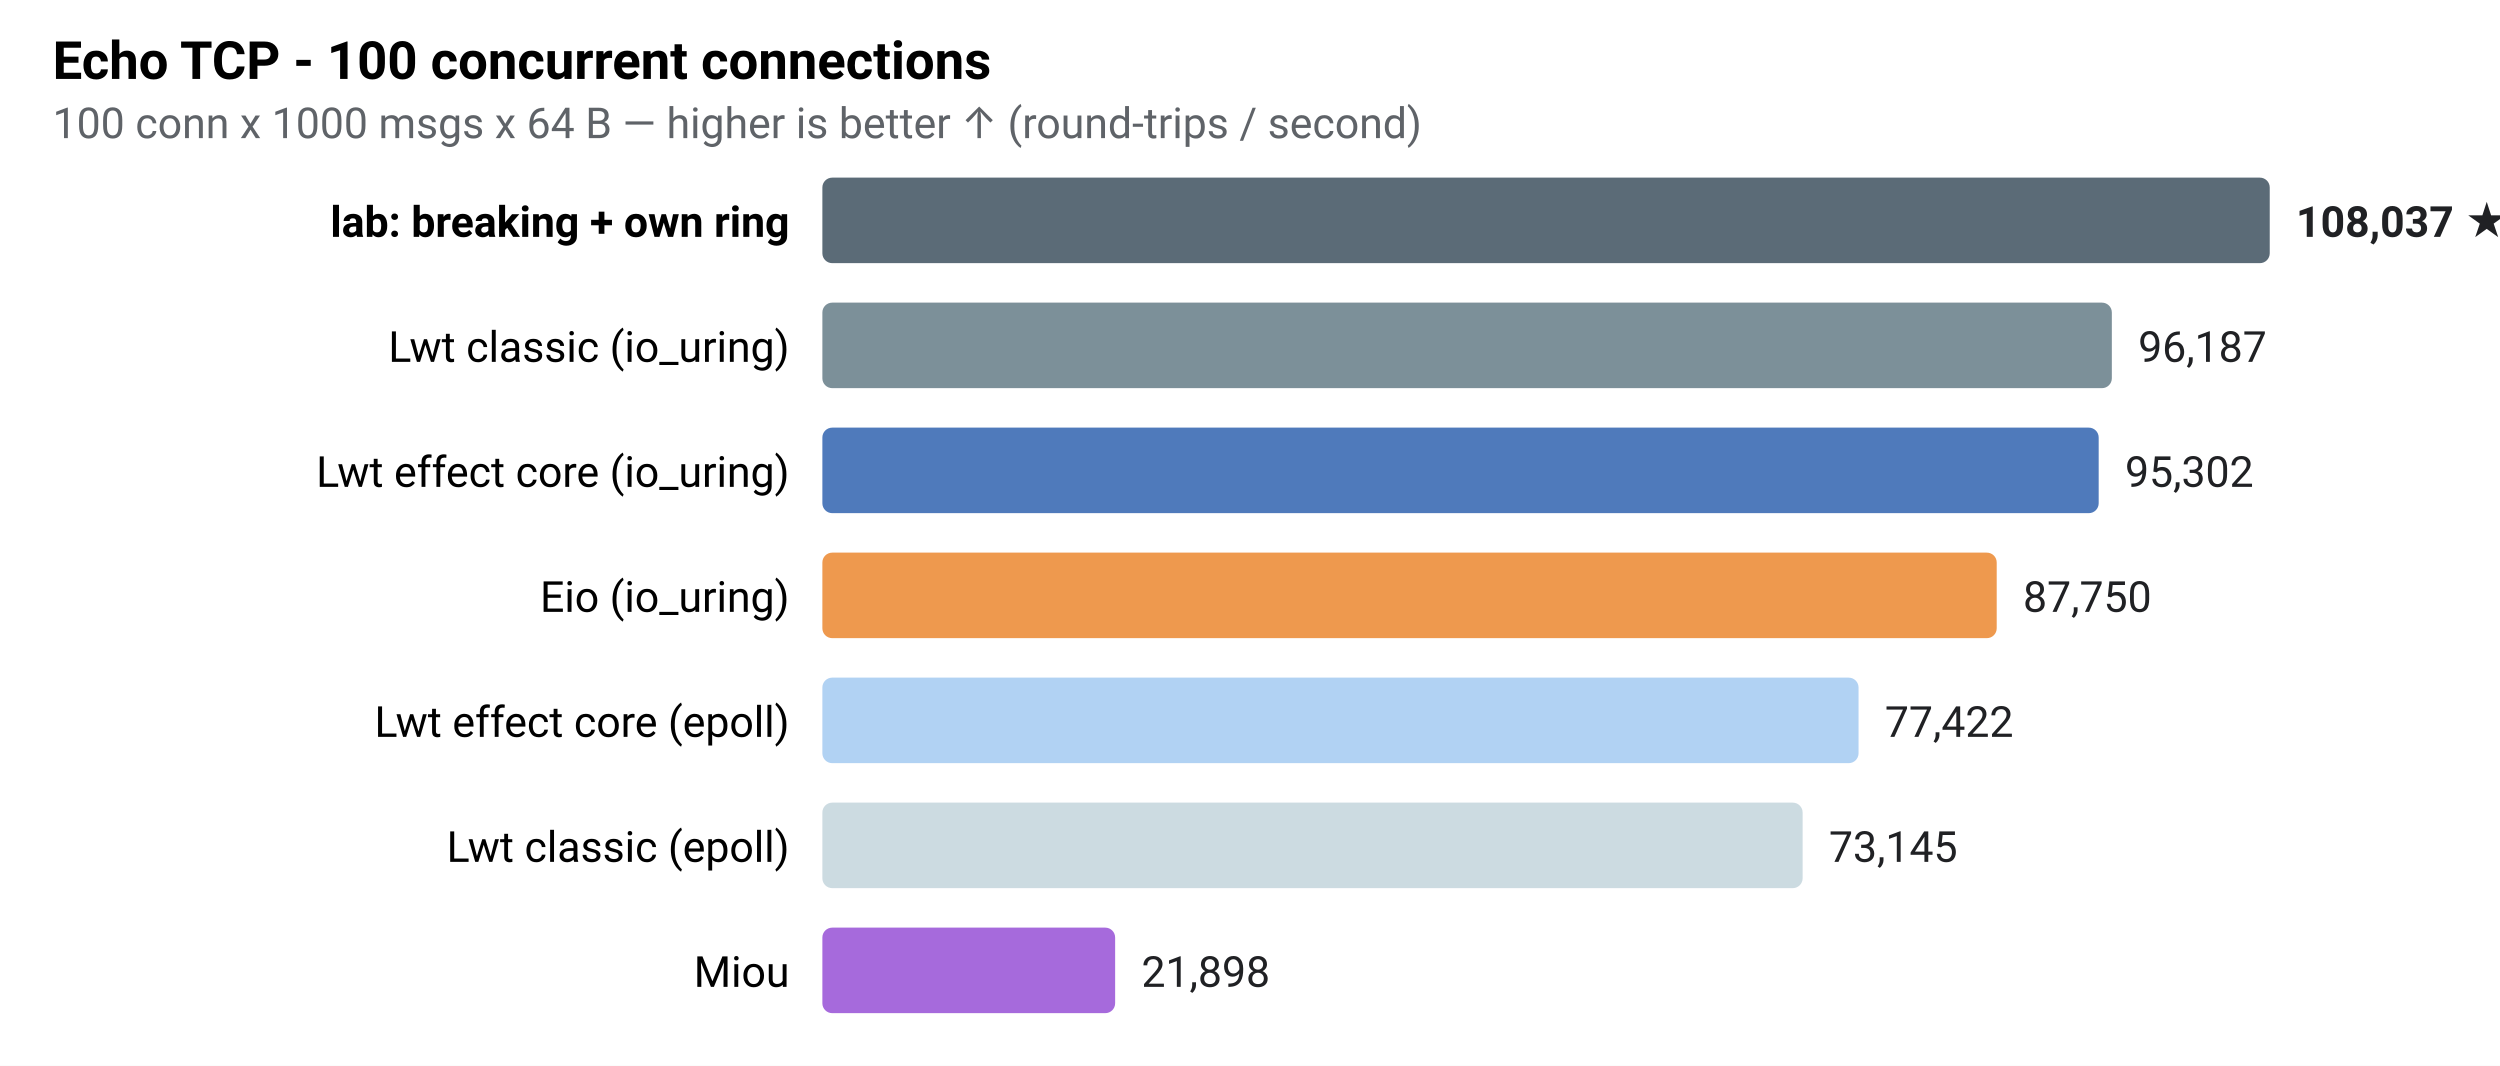
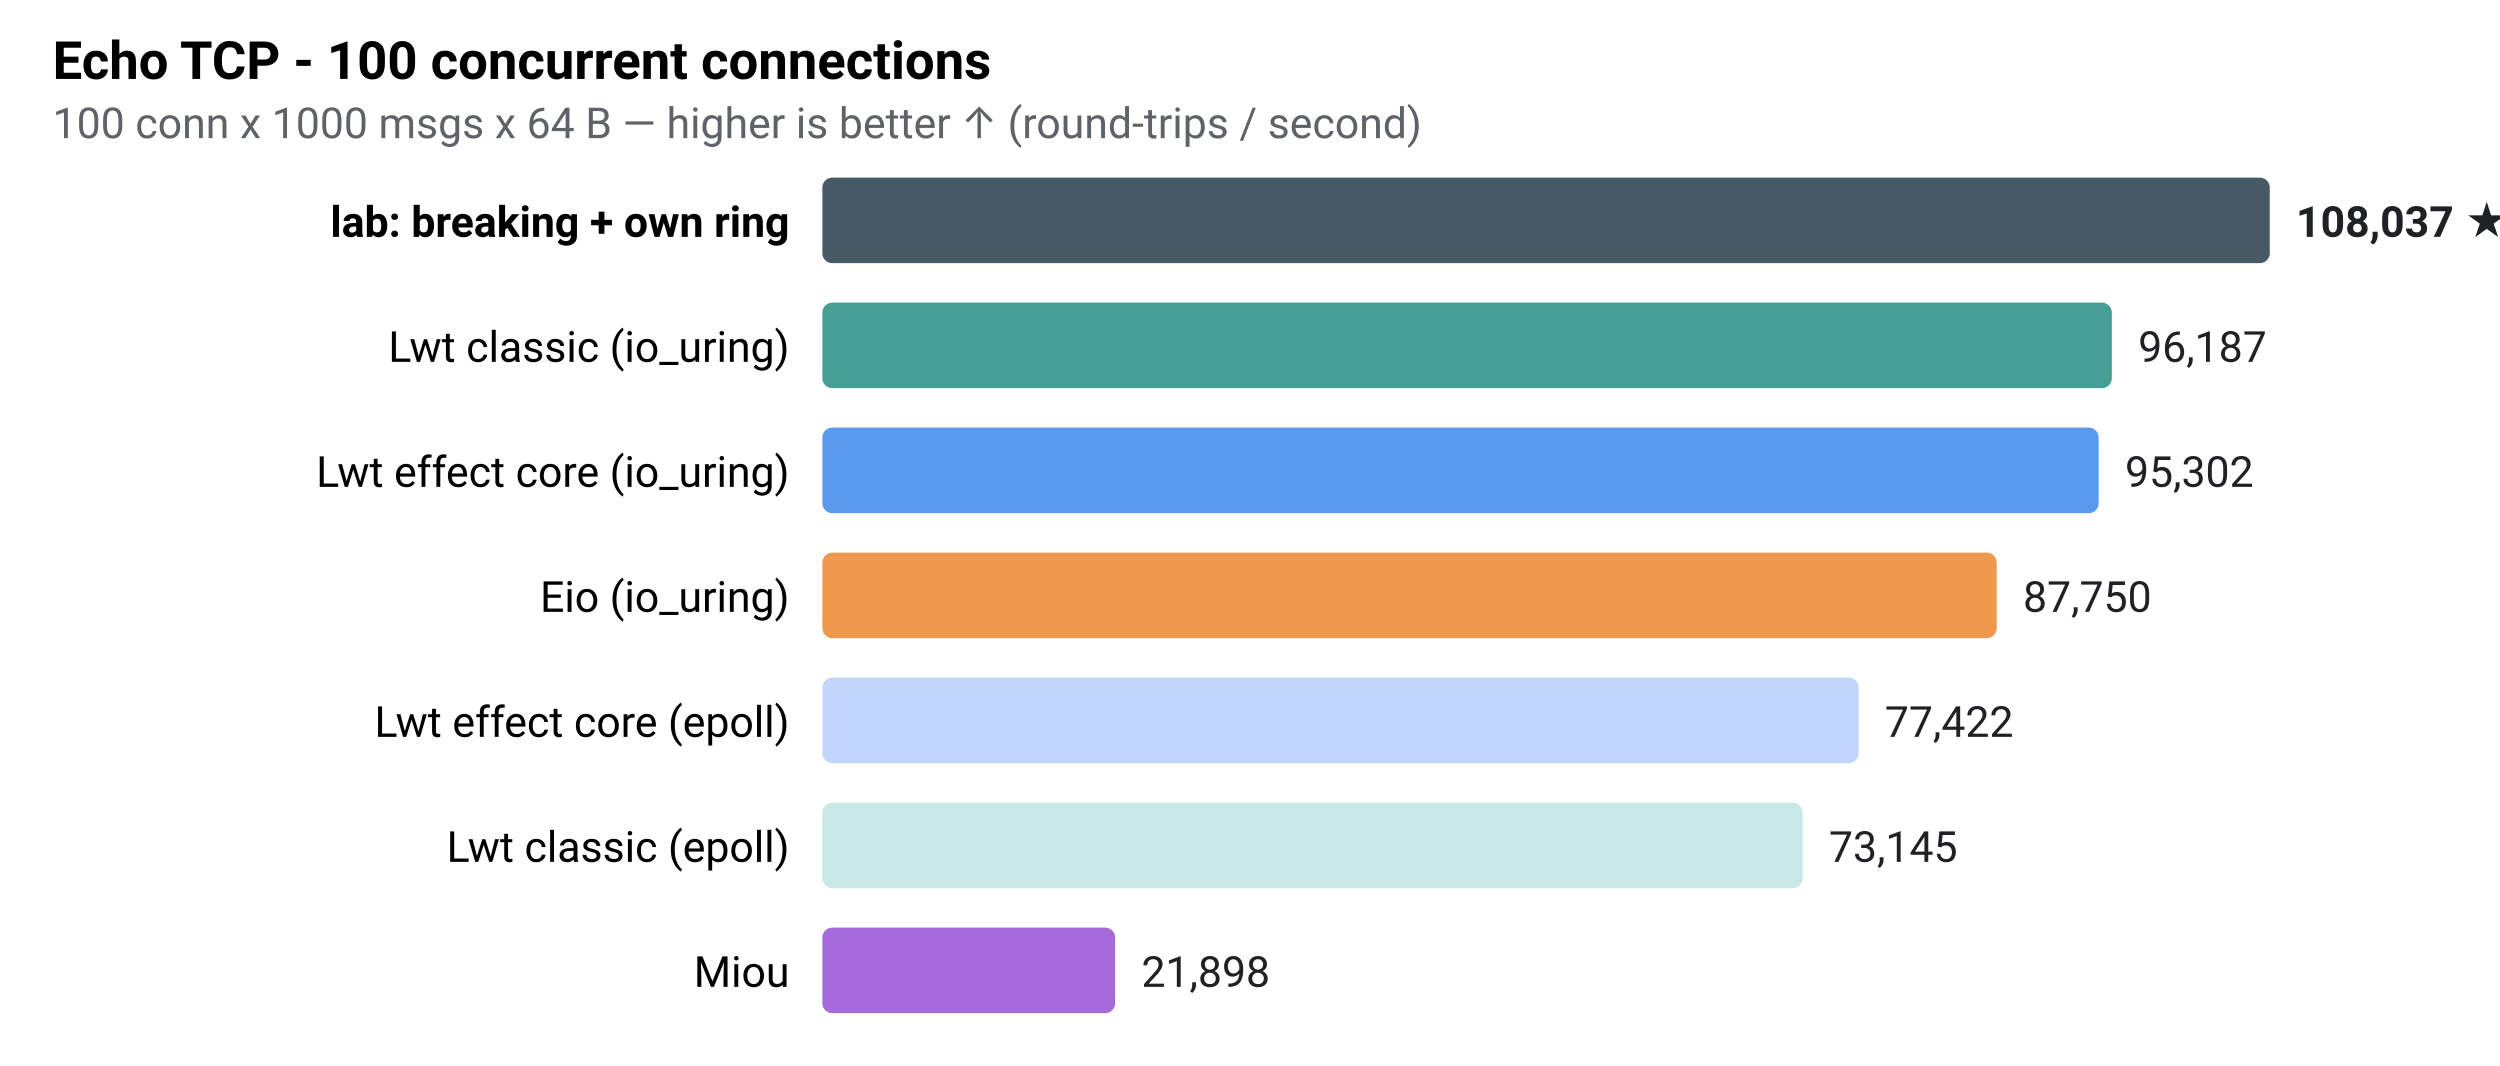
<svg xmlns="http://www.w3.org/2000/svg" width="760" height="324" font-family="-apple-system,Segoe UI,Roboto,sans-serif" font-size="13">
  <rect width="760" height="324" fill="white" />
  <text x="16" y="24" font-size="16" font-weight="700">Echo TCP - 100 concurrent connections</text>
  <text x="16" y="42" fill="#5f6368">100 conn x 1000 msgs x 64 B — higher is better ↑ (round-trips / second)</text>
  <text x="240" y="72" text-anchor="end" font-weight="700">lab: breaking + own ring</text>
-   <rect x="250" y="54" width="440" height="26" rx="3" fill="#5b6b77" />
+   <rect x="250" y="54" width="440" height="26" rx="3" fill="#455a64" />
  <text x="698" y="72" fill="#202124" font-weight="700">108,037 ★</text>
  <text x="240" y="110" text-anchor="end">Lwt classic (io_uring)</text>
-   <rect x="250" y="92" width="392" height="26" rx="3" fill="#4a6572" opacity="0.72" />
+   <rect x="250" y="92" width="392" height="26" rx="3" fill="#00796b" opacity="0.72" />
  <text x="650" y="110" fill="#202124">96,187</text>
  <text x="240" y="148" text-anchor="end">Lwt effect core (io_uring)</text>
-   <rect x="250" y="130" width="388" height="26" rx="3" fill="#0b47a1" opacity="0.72" />
+   <rect x="250" y="130" width="388" height="26" rx="3" fill="#1a73e8" opacity="0.72" />
  <text x="646" y="148" fill="#202124">95,302</text>
  <text x="240" y="186" text-anchor="end">Eio (io_uring)</text>
  <rect x="250" y="168" width="357" height="26" rx="3" fill="#e8710a" opacity="0.72" />
  <text x="615" y="186" fill="#202124">87,750</text>
  <text x="240" y="224" text-anchor="end">Lwt effect core (epoll)</text>
-   <rect x="250" y="206" width="315" height="26" rx="3" fill="#93c0ee" opacity="0.72" />
+   <rect x="250" y="206" width="315" height="26" rx="3" fill="#a8c7fa" opacity="0.72" />
  <text x="573" y="224" fill="#202124">77,422</text>
  <text x="240" y="262" text-anchor="end">Lwt classic (epoll)</text>
-   <rect x="250" y="244" width="298" height="26" rx="3" fill="#b9cdd6" opacity="0.72" />
+   <rect x="250" y="244" width="298" height="26" rx="3" fill="#b2dfdb" opacity="0.72" />
  <text x="556" y="262" fill="#202124">73,145</text>
  <text x="240" y="300" text-anchor="end">Miou</text>
  <rect x="250" y="282" width="89" height="26" rx="3" fill="#8430ce" opacity="0.72" />
  <text x="347" y="300" fill="#202124">21,898</text>
</svg>
